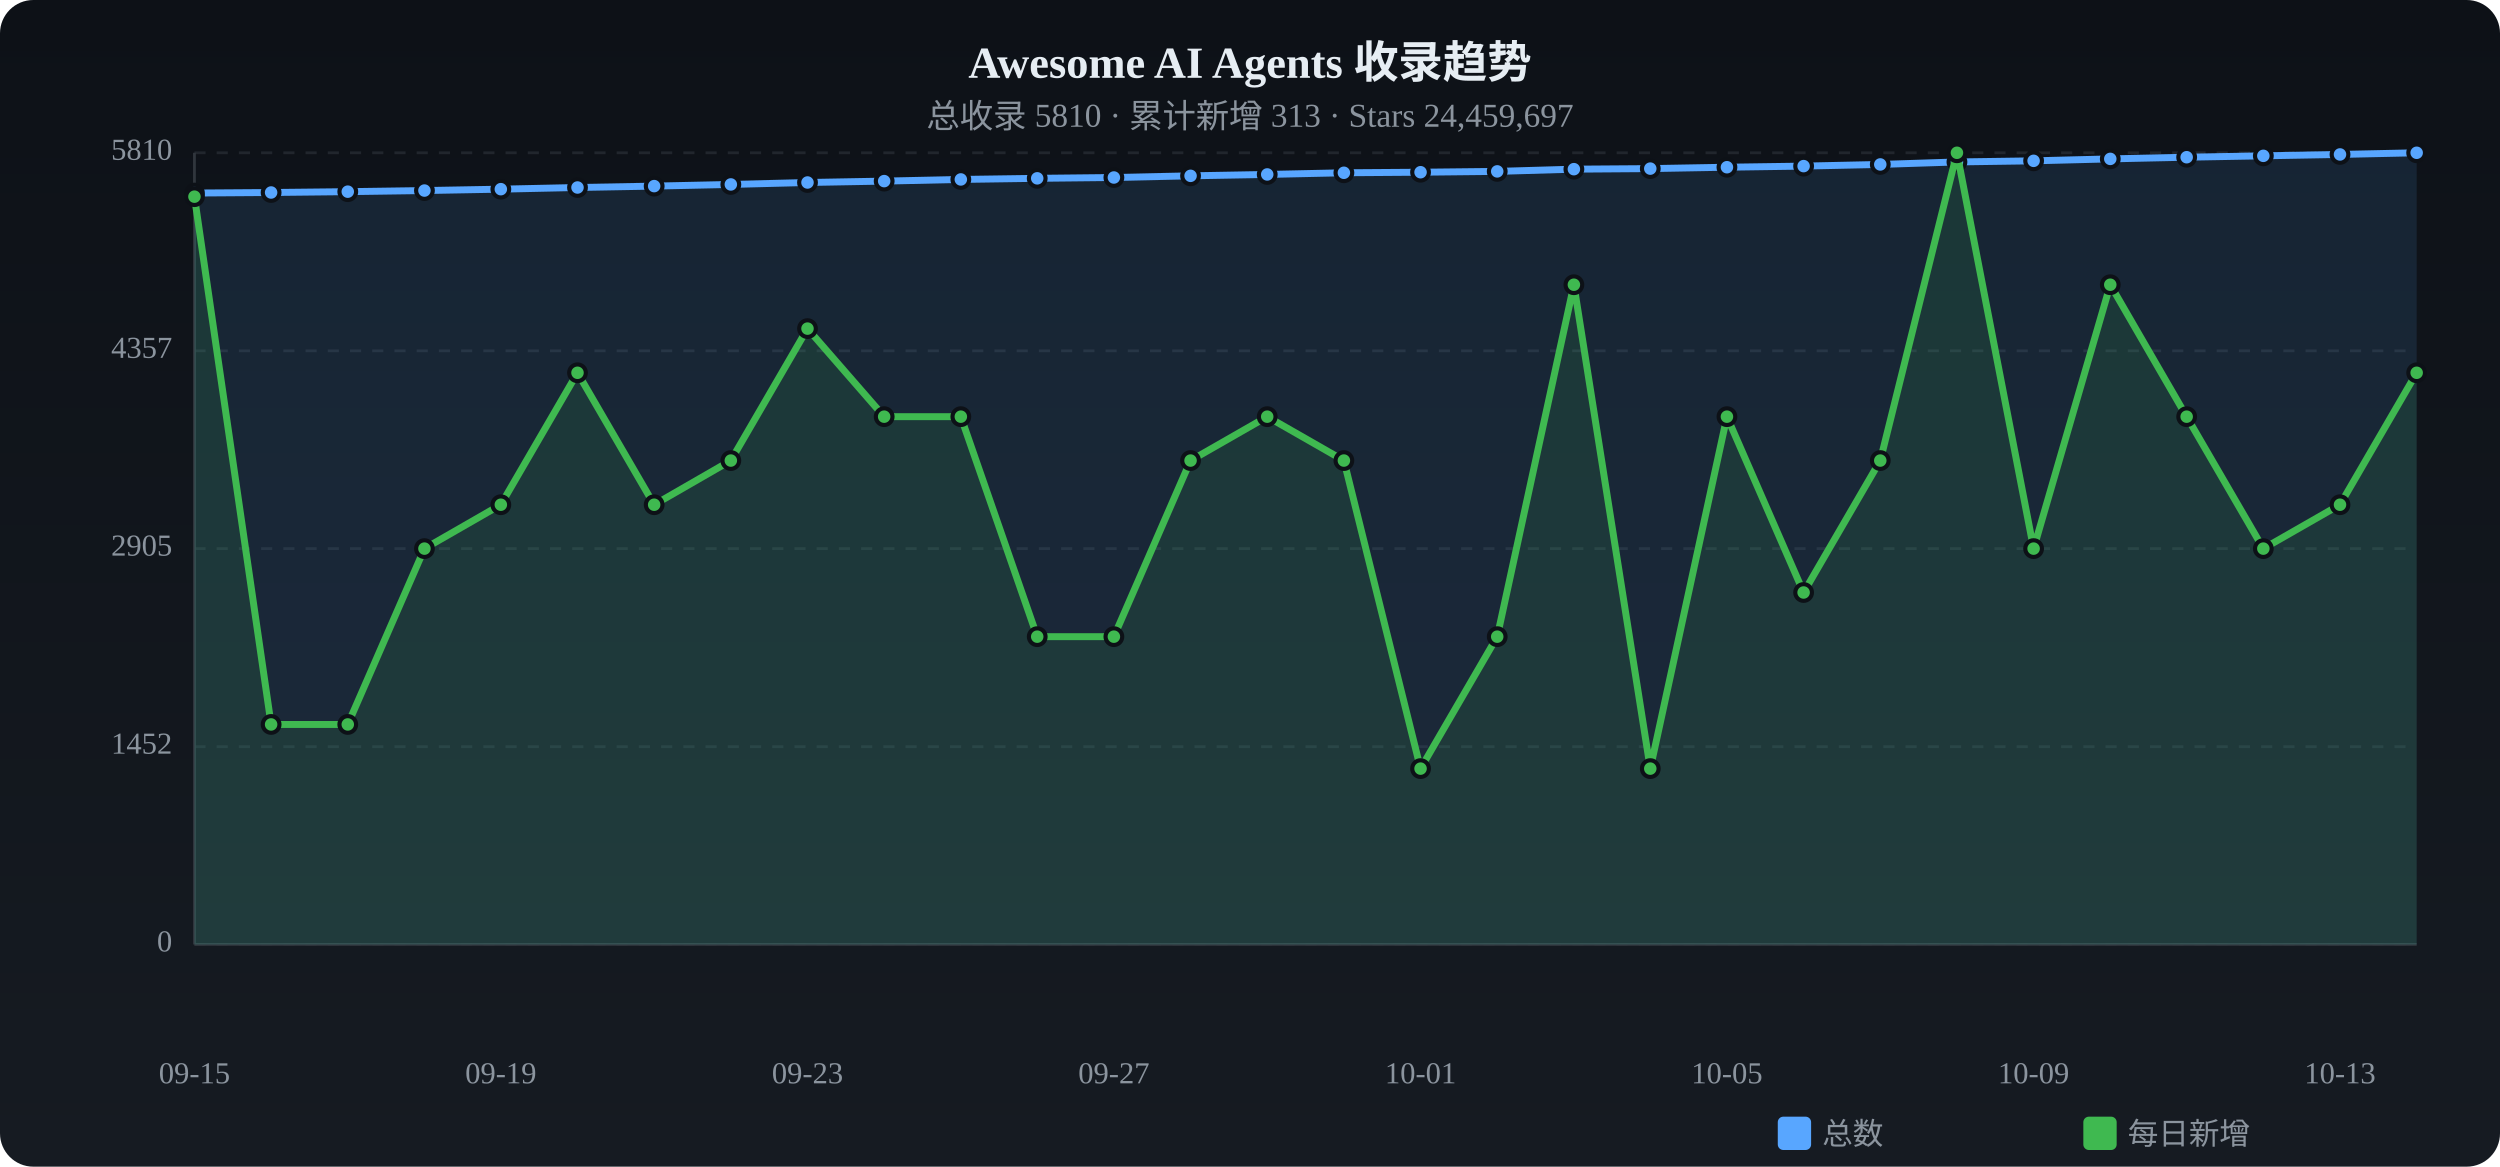
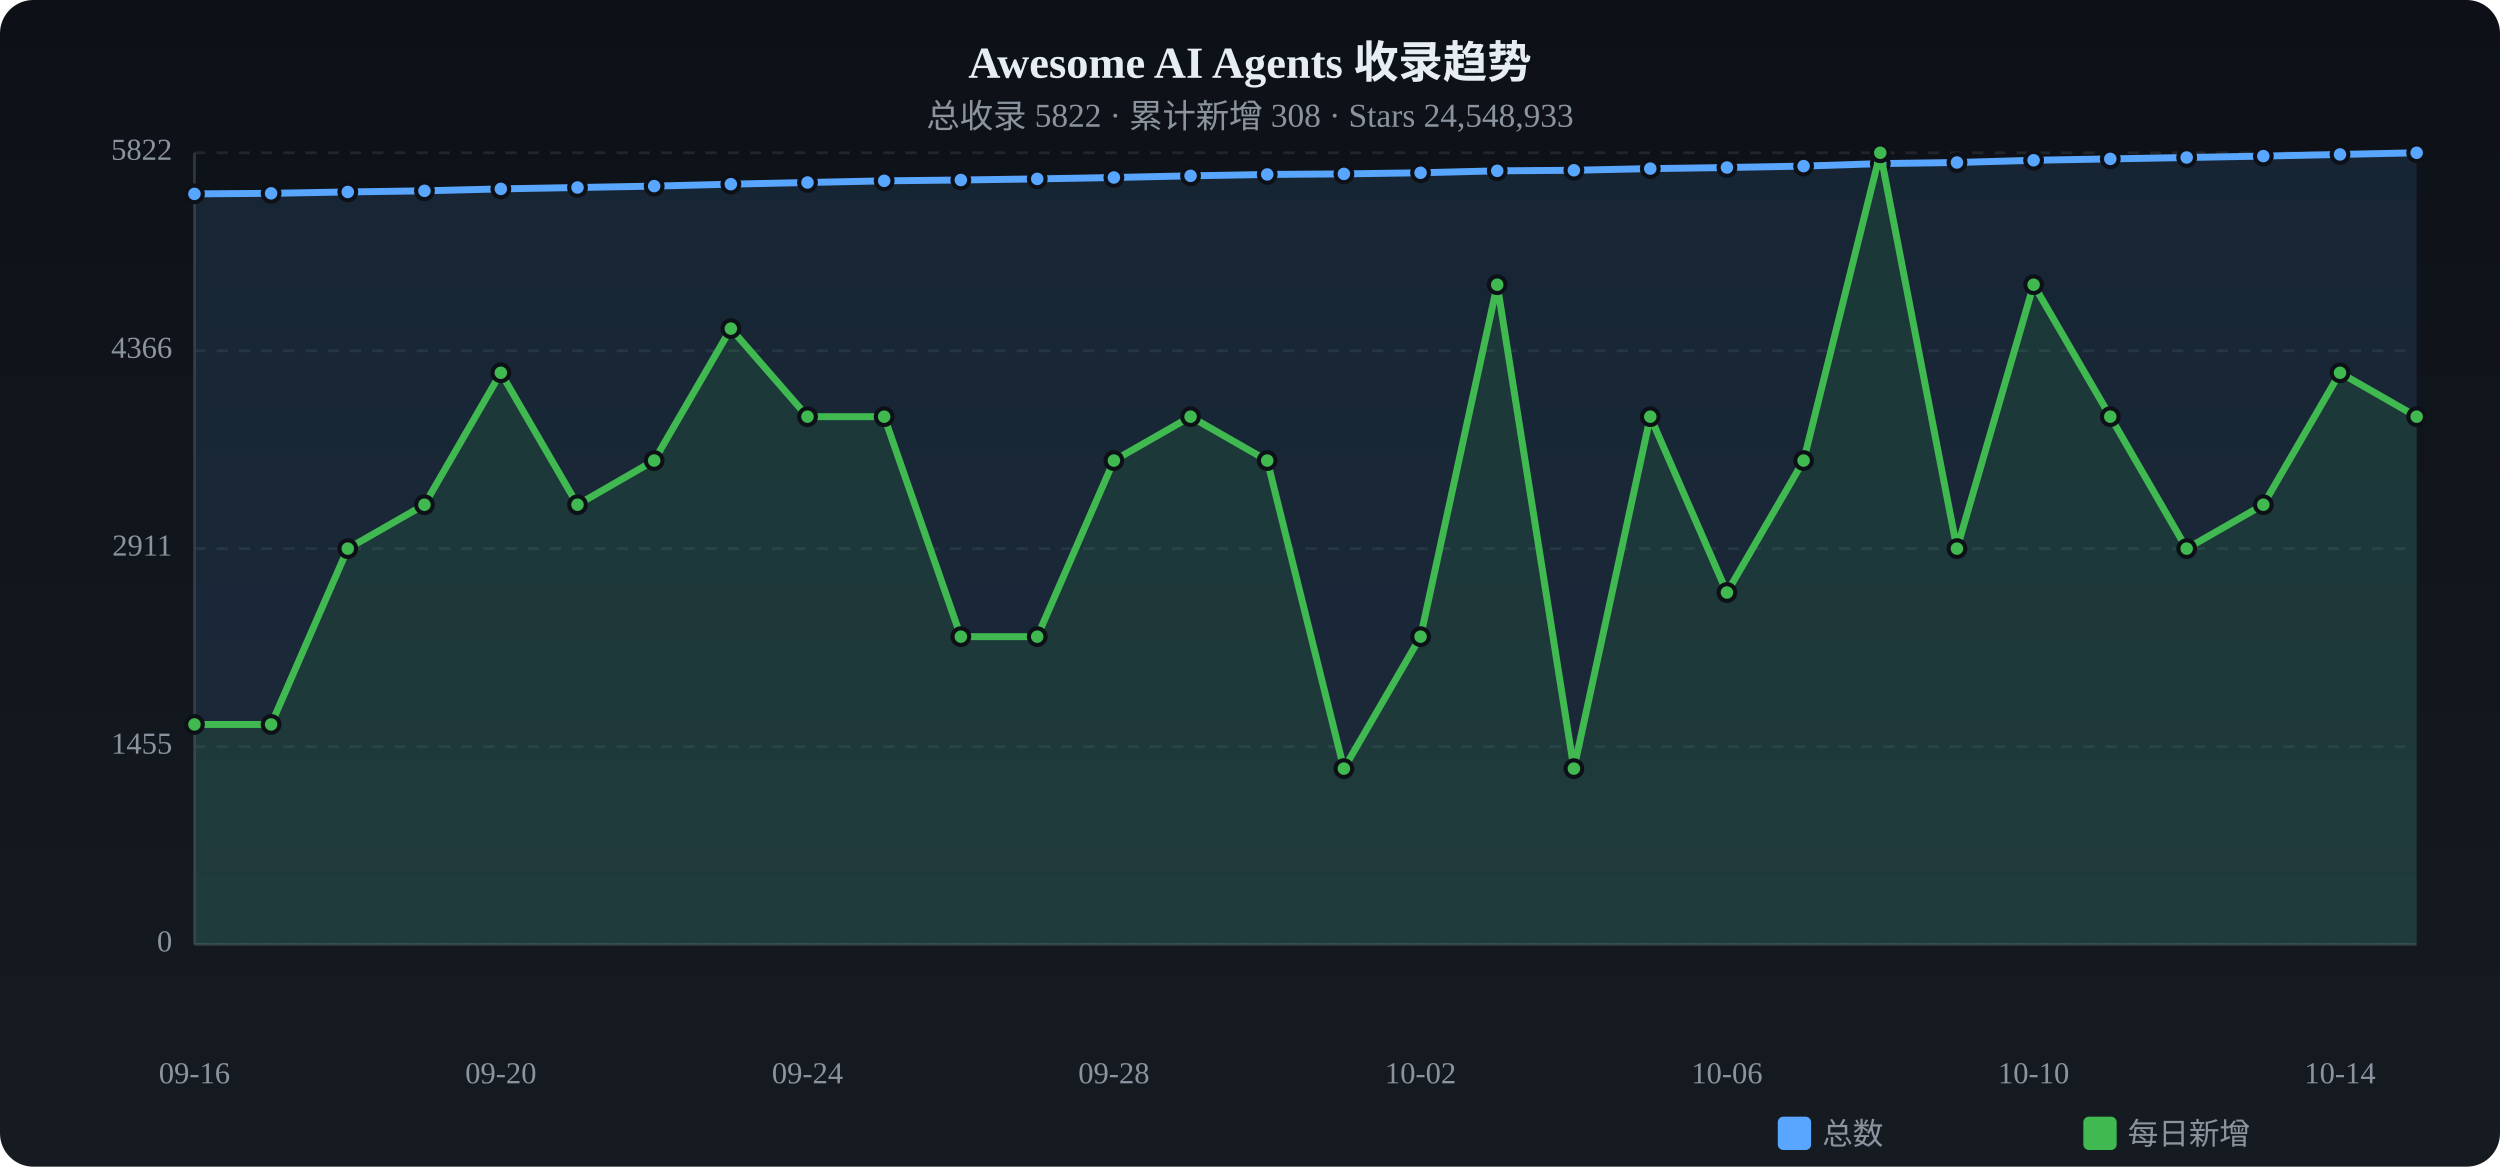
<svg xmlns="http://www.w3.org/2000/svg" viewBox="0 0 900 420" width="900" height="420">
  <defs>
    <linearGradient id="tbg" x1="0%" y1="0%" x2="0%" y2="100%">
      <stop offset="0%" stop-color="#0d1117" />
      <stop offset="100%" stop-color="#161b22" />
    </linearGradient>
  </defs>
  <rect width="900" height="420" rx="12" fill="url(#tbg)" />
  <text x="450.0" y="28" text-anchor="middle" fill="#e6edf3" font-size="16" font-weight="bold">Awesome AI Agents 收录趋势</text>
-   <text x="450.0" y="46" text-anchor="middle" fill="#8b949e" font-size="12">总收录 5810 · 累计新增 313 · Stars 24,459,697</text>
+   <text x="450.0" y="46" text-anchor="middle" fill="#8b949e" font-size="12">总收录 5822 · 累计新增 308 · Stars 24,548,933</text>
  <text x="62" y="340.0" text-anchor="end" fill="#8b949e" font-size="11" dominant-baseline="middle">0</text>
  <line x1="70" y1="340.0" x2="870" y2="340.0" stroke="#21262d" stroke-dasharray="4 4" />
-   <text x="62" y="268.8" text-anchor="end" fill="#8b949e" font-size="11" dominant-baseline="middle">1452</text>
+   <text x="62" y="268.8" text-anchor="end" fill="#8b949e" font-size="11" dominant-baseline="middle">1455</text>
  <line x1="70" y1="268.8" x2="870" y2="268.8" stroke="#21262d" stroke-dasharray="4 4" />
-   <text x="62" y="197.5" text-anchor="end" fill="#8b949e" font-size="11" dominant-baseline="middle">2905</text>
+   <text x="62" y="197.5" text-anchor="end" fill="#8b949e" font-size="11" dominant-baseline="middle">2911</text>
  <line x1="70" y1="197.5" x2="870" y2="197.5" stroke="#21262d" stroke-dasharray="4 4" />
-   <text x="62" y="126.3" text-anchor="end" fill="#8b949e" font-size="11" dominant-baseline="middle">4357</text>
+   <text x="62" y="126.3" text-anchor="end" fill="#8b949e" font-size="11" dominant-baseline="middle">4366</text>
  <line x1="70" y1="126.3" x2="870" y2="126.3" stroke="#21262d" stroke-dasharray="4 4" />
-   <text x="62" y="55.0" text-anchor="end" fill="#8b949e" font-size="11" dominant-baseline="middle">5810</text>
+   <text x="62" y="55.0" text-anchor="end" fill="#8b949e" font-size="11" dominant-baseline="middle">5822</text>
  <line x1="70" y1="55.0" x2="870" y2="55.0" stroke="#21262d" stroke-dasharray="4 4" />
  <line x1="70" y1="55" x2="70" y2="340" stroke="#30363d" />
  <line x1="70" y1="340" x2="870" y2="340" stroke="#30363d" />
-   <path d="M70.0,69.5 L97.6,69.3 L125.2,69.0 L152.8,68.6 L180.3,68.1 L207.9,67.5 L235.5,67.0 L263.1,66.4 L290.7,65.7 L318.3,65.2 L345.9,64.6 L373.4,64.2 L401.0,63.9 L428.6,63.3 L456.2,62.8 L483.8,62.2 L511.4,62.0 L539.0,61.7 L566.6,60.9 L594.1,60.7 L621.7,60.2 L649.3,59.8 L676.9,59.2 L704.5,58.3 L732.1,57.9 L759.7,57.2 L787.2,56.6 L814.8,56.1 L842.4,55.6 L870.0,55.0 L870.0,340 L70.0,340 Z" fill="#58a6ff" opacity="0.12" />
-   <polyline points="70.0,69.5 97.6,69.3 125.2,69.0 152.8,68.6 180.3,68.1 207.9,67.5 235.5,67.0 263.1,66.4 290.7,65.7 318.3,65.2 345.9,64.6 373.4,64.2 401.0,63.9 428.6,63.3 456.2,62.8 483.8,62.2 511.4,62.0 539.0,61.7 566.6,60.9 594.1,60.7 621.7,60.2 649.3,59.8 676.9,59.2 704.5,58.3 732.1,57.9 759.7,57.2 787.2,56.6 814.8,56.1 842.4,55.6 870.0,55.0" fill="none" stroke="#58a6ff" stroke-width="2.5" stroke-linecap="round" stroke-linejoin="round" />
-   <circle cx="70.0" cy="69.5" r="3" fill="#58a6ff" stroke="#0d1117" stroke-width="1.5" />
-   <circle cx="97.6" cy="69.3" r="3" fill="#58a6ff" stroke="#0d1117" stroke-width="1.5" />
-   <circle cx="125.2" cy="69.0" r="3" fill="#58a6ff" stroke="#0d1117" stroke-width="1.5" />
-   <circle cx="152.8" cy="68.6" r="3" fill="#58a6ff" stroke="#0d1117" stroke-width="1.5" />
-   <circle cx="180.3" cy="68.1" r="3" fill="#58a6ff" stroke="#0d1117" stroke-width="1.5" />
+   <path d="M70.0,69.8 L97.6,69.6 L125.2,69.1 L152.8,68.7 L180.3,68.0 L207.9,67.5 L235.5,67.0 L263.1,66.3 L290.7,65.7 L318.3,65.1 L345.9,64.8 L373.4,64.4 L401.0,63.9 L428.6,63.3 L456.2,62.8 L483.8,62.6 L511.4,62.2 L539.0,61.5 L566.6,61.3 L594.1,60.7 L621.7,60.3 L649.3,59.8 L676.9,58.9 L704.5,58.5 L732.1,57.7 L759.7,57.2 L787.2,56.7 L814.8,56.2 L842.4,55.6 L870.0,55.0 L870.0,340 L70.0,340 Z" fill="#58a6ff" opacity="0.12" />
+   <polyline points="70.0,69.8 97.6,69.6 125.2,69.1 152.8,68.7 180.3,68.0 207.9,67.5 235.5,67.0 263.1,66.3 290.7,65.7 318.3,65.1 345.9,64.8 373.4,64.4 401.0,63.9 428.6,63.3 456.2,62.8 483.8,62.6 511.4,62.2 539.0,61.5 566.6,61.3 594.1,60.7 621.7,60.3 649.3,59.8 676.9,58.9 704.5,58.5 732.1,57.7 759.7,57.2 787.2,56.7 814.8,56.2 842.4,55.6 870.0,55.0" fill="none" stroke="#58a6ff" stroke-width="2.5" stroke-linecap="round" stroke-linejoin="round" />
+   <circle cx="70.0" cy="69.8" r="3" fill="#58a6ff" stroke="#0d1117" stroke-width="1.5" />
+   <circle cx="97.6" cy="69.6" r="3" fill="#58a6ff" stroke="#0d1117" stroke-width="1.5" />
+   <circle cx="125.2" cy="69.1" r="3" fill="#58a6ff" stroke="#0d1117" stroke-width="1.5" />
+   <circle cx="152.8" cy="68.7" r="3" fill="#58a6ff" stroke="#0d1117" stroke-width="1.5" />
+   <circle cx="180.3" cy="68.0" r="3" fill="#58a6ff" stroke="#0d1117" stroke-width="1.5" />
  <circle cx="207.9" cy="67.5" r="3" fill="#58a6ff" stroke="#0d1117" stroke-width="1.5" />
  <circle cx="235.5" cy="67.0" r="3" fill="#58a6ff" stroke="#0d1117" stroke-width="1.5" />
-   <circle cx="263.1" cy="66.4" r="3" fill="#58a6ff" stroke="#0d1117" stroke-width="1.5" />
+   <circle cx="263.1" cy="66.3" r="3" fill="#58a6ff" stroke="#0d1117" stroke-width="1.5" />
  <circle cx="290.7" cy="65.7" r="3" fill="#58a6ff" stroke="#0d1117" stroke-width="1.5" />
-   <circle cx="318.3" cy="65.2" r="3" fill="#58a6ff" stroke="#0d1117" stroke-width="1.5" />
-   <circle cx="345.9" cy="64.6" r="3" fill="#58a6ff" stroke="#0d1117" stroke-width="1.5" />
-   <circle cx="373.4" cy="64.2" r="3" fill="#58a6ff" stroke="#0d1117" stroke-width="1.5" />
+   <circle cx="318.3" cy="65.1" r="3" fill="#58a6ff" stroke="#0d1117" stroke-width="1.5" />
+   <circle cx="345.9" cy="64.8" r="3" fill="#58a6ff" stroke="#0d1117" stroke-width="1.5" />
+   <circle cx="373.4" cy="64.4" r="3" fill="#58a6ff" stroke="#0d1117" stroke-width="1.5" />
  <circle cx="401.0" cy="63.9" r="3" fill="#58a6ff" stroke="#0d1117" stroke-width="1.5" />
  <circle cx="428.6" cy="63.3" r="3" fill="#58a6ff" stroke="#0d1117" stroke-width="1.5" />
  <circle cx="456.2" cy="62.8" r="3" fill="#58a6ff" stroke="#0d1117" stroke-width="1.5" />
-   <circle cx="483.8" cy="62.2" r="3" fill="#58a6ff" stroke="#0d1117" stroke-width="1.5" />
-   <circle cx="511.4" cy="62.0" r="3" fill="#58a6ff" stroke="#0d1117" stroke-width="1.5" />
-   <circle cx="539.0" cy="61.7" r="3" fill="#58a6ff" stroke="#0d1117" stroke-width="1.5" />
-   <circle cx="566.6" cy="60.9" r="3" fill="#58a6ff" stroke="#0d1117" stroke-width="1.5" />
+   <circle cx="483.8" cy="62.6" r="3" fill="#58a6ff" stroke="#0d1117" stroke-width="1.5" />
+   <circle cx="511.4" cy="62.2" r="3" fill="#58a6ff" stroke="#0d1117" stroke-width="1.5" />
+   <circle cx="539.0" cy="61.5" r="3" fill="#58a6ff" stroke="#0d1117" stroke-width="1.5" />
+   <circle cx="566.6" cy="61.3" r="3" fill="#58a6ff" stroke="#0d1117" stroke-width="1.5" />
  <circle cx="594.1" cy="60.7" r="3" fill="#58a6ff" stroke="#0d1117" stroke-width="1.5" />
-   <circle cx="621.7" cy="60.2" r="3" fill="#58a6ff" stroke="#0d1117" stroke-width="1.5" />
+   <circle cx="621.7" cy="60.3" r="3" fill="#58a6ff" stroke="#0d1117" stroke-width="1.5" />
  <circle cx="649.3" cy="59.8" r="3" fill="#58a6ff" stroke="#0d1117" stroke-width="1.5" />
-   <circle cx="676.9" cy="59.2" r="3" fill="#58a6ff" stroke="#0d1117" stroke-width="1.5" />
-   <circle cx="704.5" cy="58.3" r="3" fill="#58a6ff" stroke="#0d1117" stroke-width="1.5" />
-   <circle cx="732.1" cy="57.9" r="3" fill="#58a6ff" stroke="#0d1117" stroke-width="1.5" />
+   <circle cx="676.9" cy="58.9" r="3" fill="#58a6ff" stroke="#0d1117" stroke-width="1.5" />
+   <circle cx="704.5" cy="58.5" r="3" fill="#58a6ff" stroke="#0d1117" stroke-width="1.5" />
+   <circle cx="732.1" cy="57.7" r="3" fill="#58a6ff" stroke="#0d1117" stroke-width="1.5" />
  <circle cx="759.7" cy="57.2" r="3" fill="#58a6ff" stroke="#0d1117" stroke-width="1.5" />
-   <circle cx="787.2" cy="56.6" r="3" fill="#58a6ff" stroke="#0d1117" stroke-width="1.5" />
-   <circle cx="814.8" cy="56.1" r="3" fill="#58a6ff" stroke="#0d1117" stroke-width="1.5" />
+   <circle cx="787.2" cy="56.7" r="3" fill="#58a6ff" stroke="#0d1117" stroke-width="1.5" />
+   <circle cx="814.8" cy="56.2" r="3" fill="#58a6ff" stroke="#0d1117" stroke-width="1.5" />
  <circle cx="842.4" cy="55.6" r="3" fill="#58a6ff" stroke="#0d1117" stroke-width="1.5" />
  <circle cx="870.0" cy="55.0" r="3" fill="#58a6ff" stroke="#0d1117" stroke-width="1.5" />
-   <path d="M70.0,70.8 L97.6,260.8 L125.2,260.8 L152.8,197.5 L180.3,181.7 L207.9,134.2 L235.5,181.7 L263.1,165.8 L290.7,118.3 L318.3,150.0 L345.9,150.0 L373.4,229.2 L401.0,229.2 L428.6,165.8 L456.2,150.0 L483.8,165.8 L511.4,276.7 L539.0,229.2 L566.6,102.5 L594.1,276.7 L621.7,150.0 L649.3,213.3 L676.9,165.8 L704.5,55.0 L732.1,197.5 L759.7,102.5 L787.2,150.0 L814.8,197.5 L842.4,181.7 L870.0,134.2 L870.0,340 L70.0,340 Z" fill="#3fb950" opacity="0.12" />
-   <polyline points="70.0,70.8 97.6,260.8 125.2,260.8 152.8,197.5 180.3,181.7 207.9,134.2 235.5,181.7 263.1,165.8 290.7,118.3 318.3,150.0 345.9,150.0 373.4,229.2 401.0,229.2 428.6,165.8 456.2,150.0 483.8,165.8 511.4,276.7 539.0,229.2 566.6,102.5 594.1,276.7 621.7,150.0 649.3,213.3 676.9,165.8 704.5,55.0 732.1,197.5 759.7,102.5 787.2,150.0 814.8,197.5 842.4,181.7 870.0,134.2" fill="none" stroke="#3fb950" stroke-width="2.5" stroke-linecap="round" stroke-linejoin="round" />
-   <circle cx="70.0" cy="70.8" r="3" fill="#3fb950" stroke="#0d1117" stroke-width="1.5" />
+   <path d="M70.0,260.8 L97.6,260.8 L125.2,197.5 L152.8,181.7 L180.3,134.2 L207.9,181.7 L235.5,165.8 L263.1,118.3 L290.7,150.0 L318.3,150.0 L345.9,229.2 L373.4,229.2 L401.0,165.8 L428.6,150.0 L456.2,165.8 L483.8,276.7 L511.4,229.2 L539.0,102.5 L566.6,276.7 L594.1,150.0 L621.7,213.3 L649.3,165.8 L676.9,55.0 L704.5,197.5 L732.1,102.5 L759.7,150.0 L787.2,197.5 L814.8,181.7 L842.4,134.2 L870.0,150.0 L870.0,340 L70.0,340 Z" fill="#3fb950" opacity="0.12" />
+   <polyline points="70.0,260.8 97.6,260.8 125.2,197.5 152.8,181.7 180.3,134.2 207.9,181.7 235.5,165.8 263.1,118.3 290.7,150.0 318.3,150.0 345.9,229.2 373.4,229.2 401.0,165.8 428.6,150.0 456.2,165.8 483.8,276.7 511.4,229.2 539.0,102.5 566.6,276.7 594.1,150.0 621.7,213.3 649.3,165.8 676.9,55.0 704.5,197.5 732.1,102.5 759.7,150.0 787.2,197.5 814.8,181.7 842.4,134.2 870.0,150.0" fill="none" stroke="#3fb950" stroke-width="2.5" stroke-linecap="round" stroke-linejoin="round" />
+   <circle cx="70.0" cy="260.8" r="3" fill="#3fb950" stroke="#0d1117" stroke-width="1.5" />
  <circle cx="97.6" cy="260.8" r="3" fill="#3fb950" stroke="#0d1117" stroke-width="1.5" />
-   <circle cx="125.2" cy="260.8" r="3" fill="#3fb950" stroke="#0d1117" stroke-width="1.5" />
-   <circle cx="152.8" cy="197.5" r="3" fill="#3fb950" stroke="#0d1117" stroke-width="1.5" />
-   <circle cx="180.3" cy="181.7" r="3" fill="#3fb950" stroke="#0d1117" stroke-width="1.5" />
-   <circle cx="207.9" cy="134.2" r="3" fill="#3fb950" stroke="#0d1117" stroke-width="1.5" />
-   <circle cx="235.5" cy="181.7" r="3" fill="#3fb950" stroke="#0d1117" stroke-width="1.5" />
-   <circle cx="263.1" cy="165.8" r="3" fill="#3fb950" stroke="#0d1117" stroke-width="1.5" />
-   <circle cx="290.7" cy="118.3" r="3" fill="#3fb950" stroke="#0d1117" stroke-width="1.5" />
+   <circle cx="125.2" cy="197.5" r="3" fill="#3fb950" stroke="#0d1117" stroke-width="1.5" />
+   <circle cx="152.8" cy="181.7" r="3" fill="#3fb950" stroke="#0d1117" stroke-width="1.5" />
+   <circle cx="180.3" cy="134.2" r="3" fill="#3fb950" stroke="#0d1117" stroke-width="1.5" />
+   <circle cx="207.9" cy="181.7" r="3" fill="#3fb950" stroke="#0d1117" stroke-width="1.5" />
+   <circle cx="235.5" cy="165.8" r="3" fill="#3fb950" stroke="#0d1117" stroke-width="1.5" />
+   <circle cx="263.1" cy="118.3" r="3" fill="#3fb950" stroke="#0d1117" stroke-width="1.5" />
+   <circle cx="290.7" cy="150.0" r="3" fill="#3fb950" stroke="#0d1117" stroke-width="1.5" />
  <circle cx="318.3" cy="150.0" r="3" fill="#3fb950" stroke="#0d1117" stroke-width="1.5" />
-   <circle cx="345.9" cy="150.0" r="3" fill="#3fb950" stroke="#0d1117" stroke-width="1.5" />
+   <circle cx="345.9" cy="229.2" r="3" fill="#3fb950" stroke="#0d1117" stroke-width="1.5" />
  <circle cx="373.4" cy="229.2" r="3" fill="#3fb950" stroke="#0d1117" stroke-width="1.5" />
-   <circle cx="401.0" cy="229.2" r="3" fill="#3fb950" stroke="#0d1117" stroke-width="1.5" />
-   <circle cx="428.6" cy="165.8" r="3" fill="#3fb950" stroke="#0d1117" stroke-width="1.5" />
-   <circle cx="456.2" cy="150.0" r="3" fill="#3fb950" stroke="#0d1117" stroke-width="1.5" />
-   <circle cx="483.8" cy="165.8" r="3" fill="#3fb950" stroke="#0d1117" stroke-width="1.5" />
-   <circle cx="511.4" cy="276.7" r="3" fill="#3fb950" stroke="#0d1117" stroke-width="1.5" />
-   <circle cx="539.0" cy="229.2" r="3" fill="#3fb950" stroke="#0d1117" stroke-width="1.5" />
-   <circle cx="566.6" cy="102.5" r="3" fill="#3fb950" stroke="#0d1117" stroke-width="1.5" />
-   <circle cx="594.1" cy="276.7" r="3" fill="#3fb950" stroke="#0d1117" stroke-width="1.5" />
-   <circle cx="621.7" cy="150.0" r="3" fill="#3fb950" stroke="#0d1117" stroke-width="1.5" />
-   <circle cx="649.3" cy="213.3" r="3" fill="#3fb950" stroke="#0d1117" stroke-width="1.5" />
-   <circle cx="676.9" cy="165.8" r="3" fill="#3fb950" stroke="#0d1117" stroke-width="1.5" />
-   <circle cx="704.5" cy="55.0" r="3" fill="#3fb950" stroke="#0d1117" stroke-width="1.5" />
-   <circle cx="732.1" cy="197.5" r="3" fill="#3fb950" stroke="#0d1117" stroke-width="1.5" />
-   <circle cx="759.7" cy="102.5" r="3" fill="#3fb950" stroke="#0d1117" stroke-width="1.5" />
-   <circle cx="787.2" cy="150.0" r="3" fill="#3fb950" stroke="#0d1117" stroke-width="1.5" />
-   <circle cx="814.8" cy="197.5" r="3" fill="#3fb950" stroke="#0d1117" stroke-width="1.5" />
-   <circle cx="842.4" cy="181.7" r="3" fill="#3fb950" stroke="#0d1117" stroke-width="1.5" />
-   <circle cx="870.0" cy="134.2" r="3" fill="#3fb950" stroke="#0d1117" stroke-width="1.5" />
-   <text x="70.0" y="390" text-anchor="middle" fill="#8b949e" font-size="11">09-15</text>
-   <text x="180.3" y="390" text-anchor="middle" fill="#8b949e" font-size="11">09-19</text>
-   <text x="290.7" y="390" text-anchor="middle" fill="#8b949e" font-size="11">09-23</text>
-   <text x="401.0" y="390" text-anchor="middle" fill="#8b949e" font-size="11">09-27</text>
-   <text x="511.4" y="390" text-anchor="middle" fill="#8b949e" font-size="11">10-01</text>
-   <text x="621.7" y="390" text-anchor="middle" fill="#8b949e" font-size="11">10-05</text>
-   <text x="732.1" y="390" text-anchor="middle" fill="#8b949e" font-size="11">10-09</text>
-   <text x="842.4" y="390" text-anchor="middle" fill="#8b949e" font-size="11">10-13</text>
+   <circle cx="401.0" cy="165.8" r="3" fill="#3fb950" stroke="#0d1117" stroke-width="1.5" />
+   <circle cx="428.6" cy="150.0" r="3" fill="#3fb950" stroke="#0d1117" stroke-width="1.5" />
+   <circle cx="456.2" cy="165.8" r="3" fill="#3fb950" stroke="#0d1117" stroke-width="1.5" />
+   <circle cx="483.8" cy="276.7" r="3" fill="#3fb950" stroke="#0d1117" stroke-width="1.5" />
+   <circle cx="511.4" cy="229.2" r="3" fill="#3fb950" stroke="#0d1117" stroke-width="1.5" />
+   <circle cx="539.0" cy="102.5" r="3" fill="#3fb950" stroke="#0d1117" stroke-width="1.5" />
+   <circle cx="566.6" cy="276.7" r="3" fill="#3fb950" stroke="#0d1117" stroke-width="1.5" />
+   <circle cx="594.1" cy="150.0" r="3" fill="#3fb950" stroke="#0d1117" stroke-width="1.5" />
+   <circle cx="621.7" cy="213.3" r="3" fill="#3fb950" stroke="#0d1117" stroke-width="1.5" />
+   <circle cx="649.3" cy="165.8" r="3" fill="#3fb950" stroke="#0d1117" stroke-width="1.5" />
+   <circle cx="676.9" cy="55.0" r="3" fill="#3fb950" stroke="#0d1117" stroke-width="1.5" />
+   <circle cx="704.5" cy="197.5" r="3" fill="#3fb950" stroke="#0d1117" stroke-width="1.5" />
+   <circle cx="732.1" cy="102.5" r="3" fill="#3fb950" stroke="#0d1117" stroke-width="1.5" />
+   <circle cx="759.7" cy="150.0" r="3" fill="#3fb950" stroke="#0d1117" stroke-width="1.5" />
+   <circle cx="787.2" cy="197.5" r="3" fill="#3fb950" stroke="#0d1117" stroke-width="1.5" />
+   <circle cx="814.8" cy="181.7" r="3" fill="#3fb950" stroke="#0d1117" stroke-width="1.5" />
+   <circle cx="842.4" cy="134.2" r="3" fill="#3fb950" stroke="#0d1117" stroke-width="1.5" />
+   <circle cx="870.0" cy="150.0" r="3" fill="#3fb950" stroke="#0d1117" stroke-width="1.5" />
+   <text x="70.0" y="390" text-anchor="middle" fill="#8b949e" font-size="11">09-16</text>
+   <text x="180.3" y="390" text-anchor="middle" fill="#8b949e" font-size="11">09-20</text>
+   <text x="290.7" y="390" text-anchor="middle" fill="#8b949e" font-size="11">09-24</text>
+   <text x="401.0" y="390" text-anchor="middle" fill="#8b949e" font-size="11">09-28</text>
+   <text x="511.4" y="390" text-anchor="middle" fill="#8b949e" font-size="11">10-02</text>
+   <text x="621.7" y="390" text-anchor="middle" fill="#8b949e" font-size="11">10-06</text>
+   <text x="732.1" y="390" text-anchor="middle" fill="#8b949e" font-size="11">10-10</text>
+   <text x="842.4" y="390" text-anchor="middle" fill="#8b949e" font-size="11">10-14</text>
  <rect x="640" y="402" width="12" height="12" rx="2" fill="#58a6ff" />
  <text x="656" y="412" fill="#8b949e" font-size="11">总数</text>
  <rect x="750" y="402" width="12" height="12" rx="2" fill="#3fb950" />
  <text x="766" y="412" fill="#8b949e" font-size="11">每日新增</text>
</svg>
